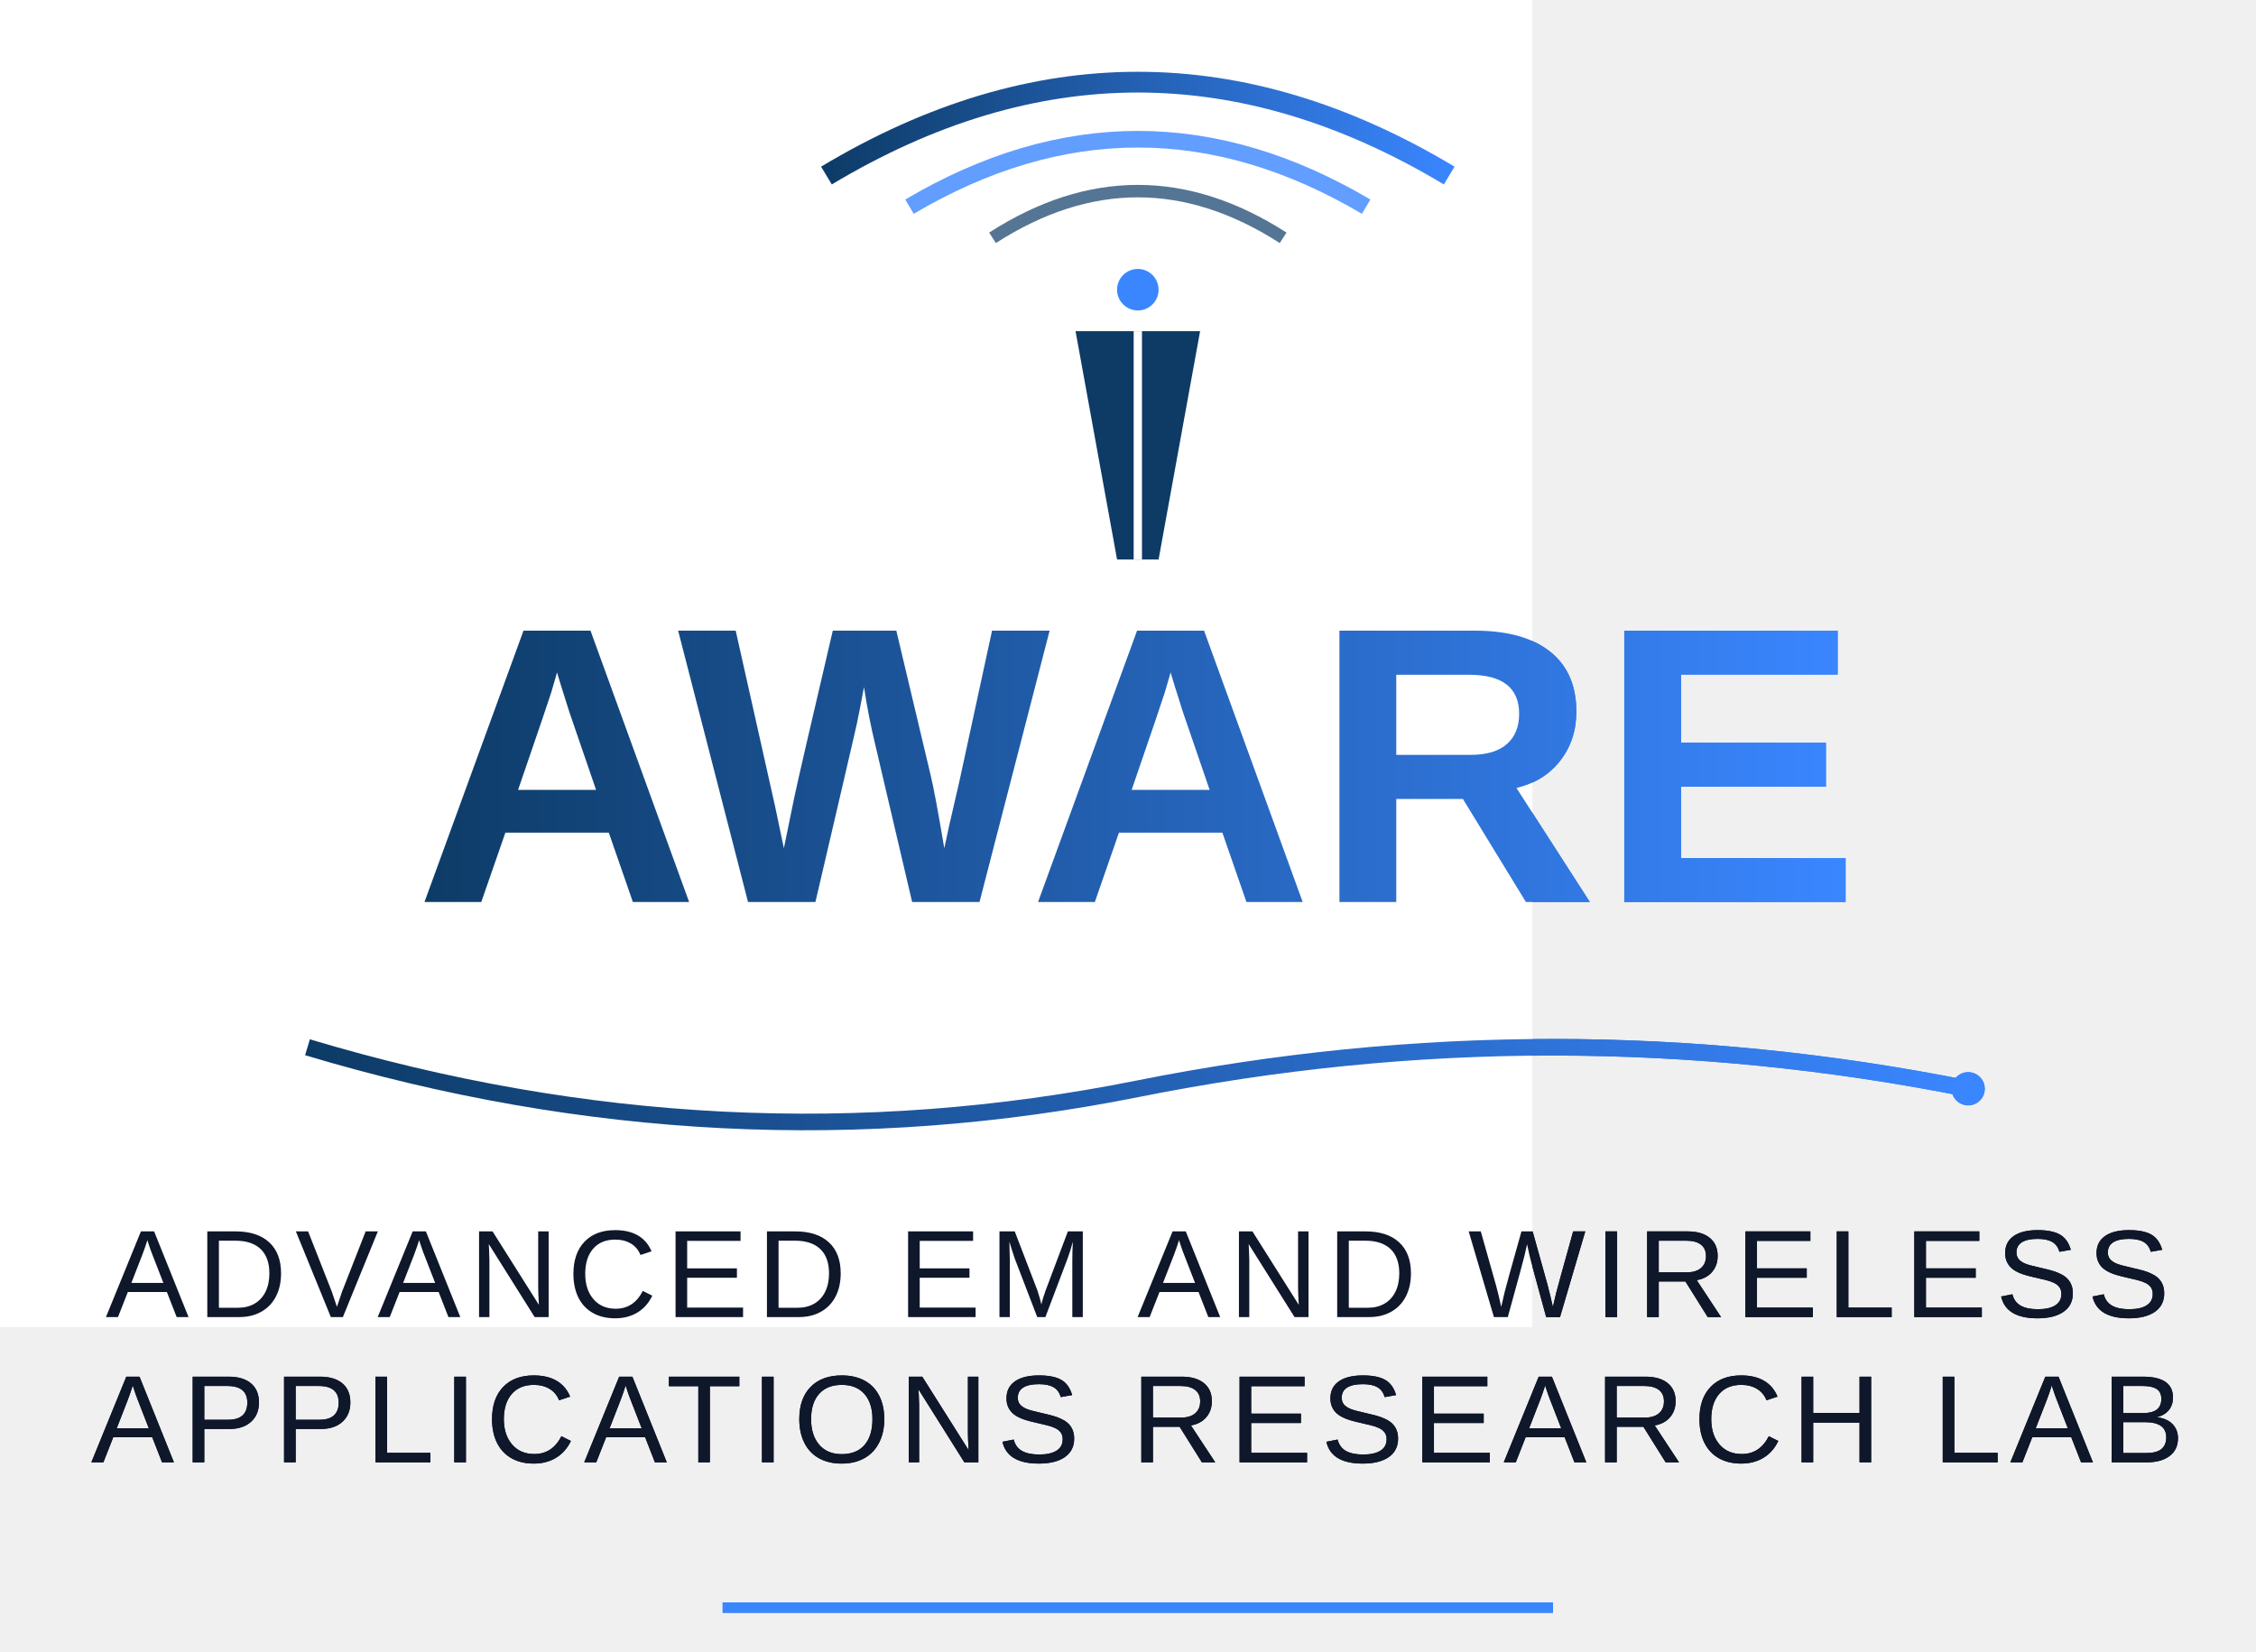
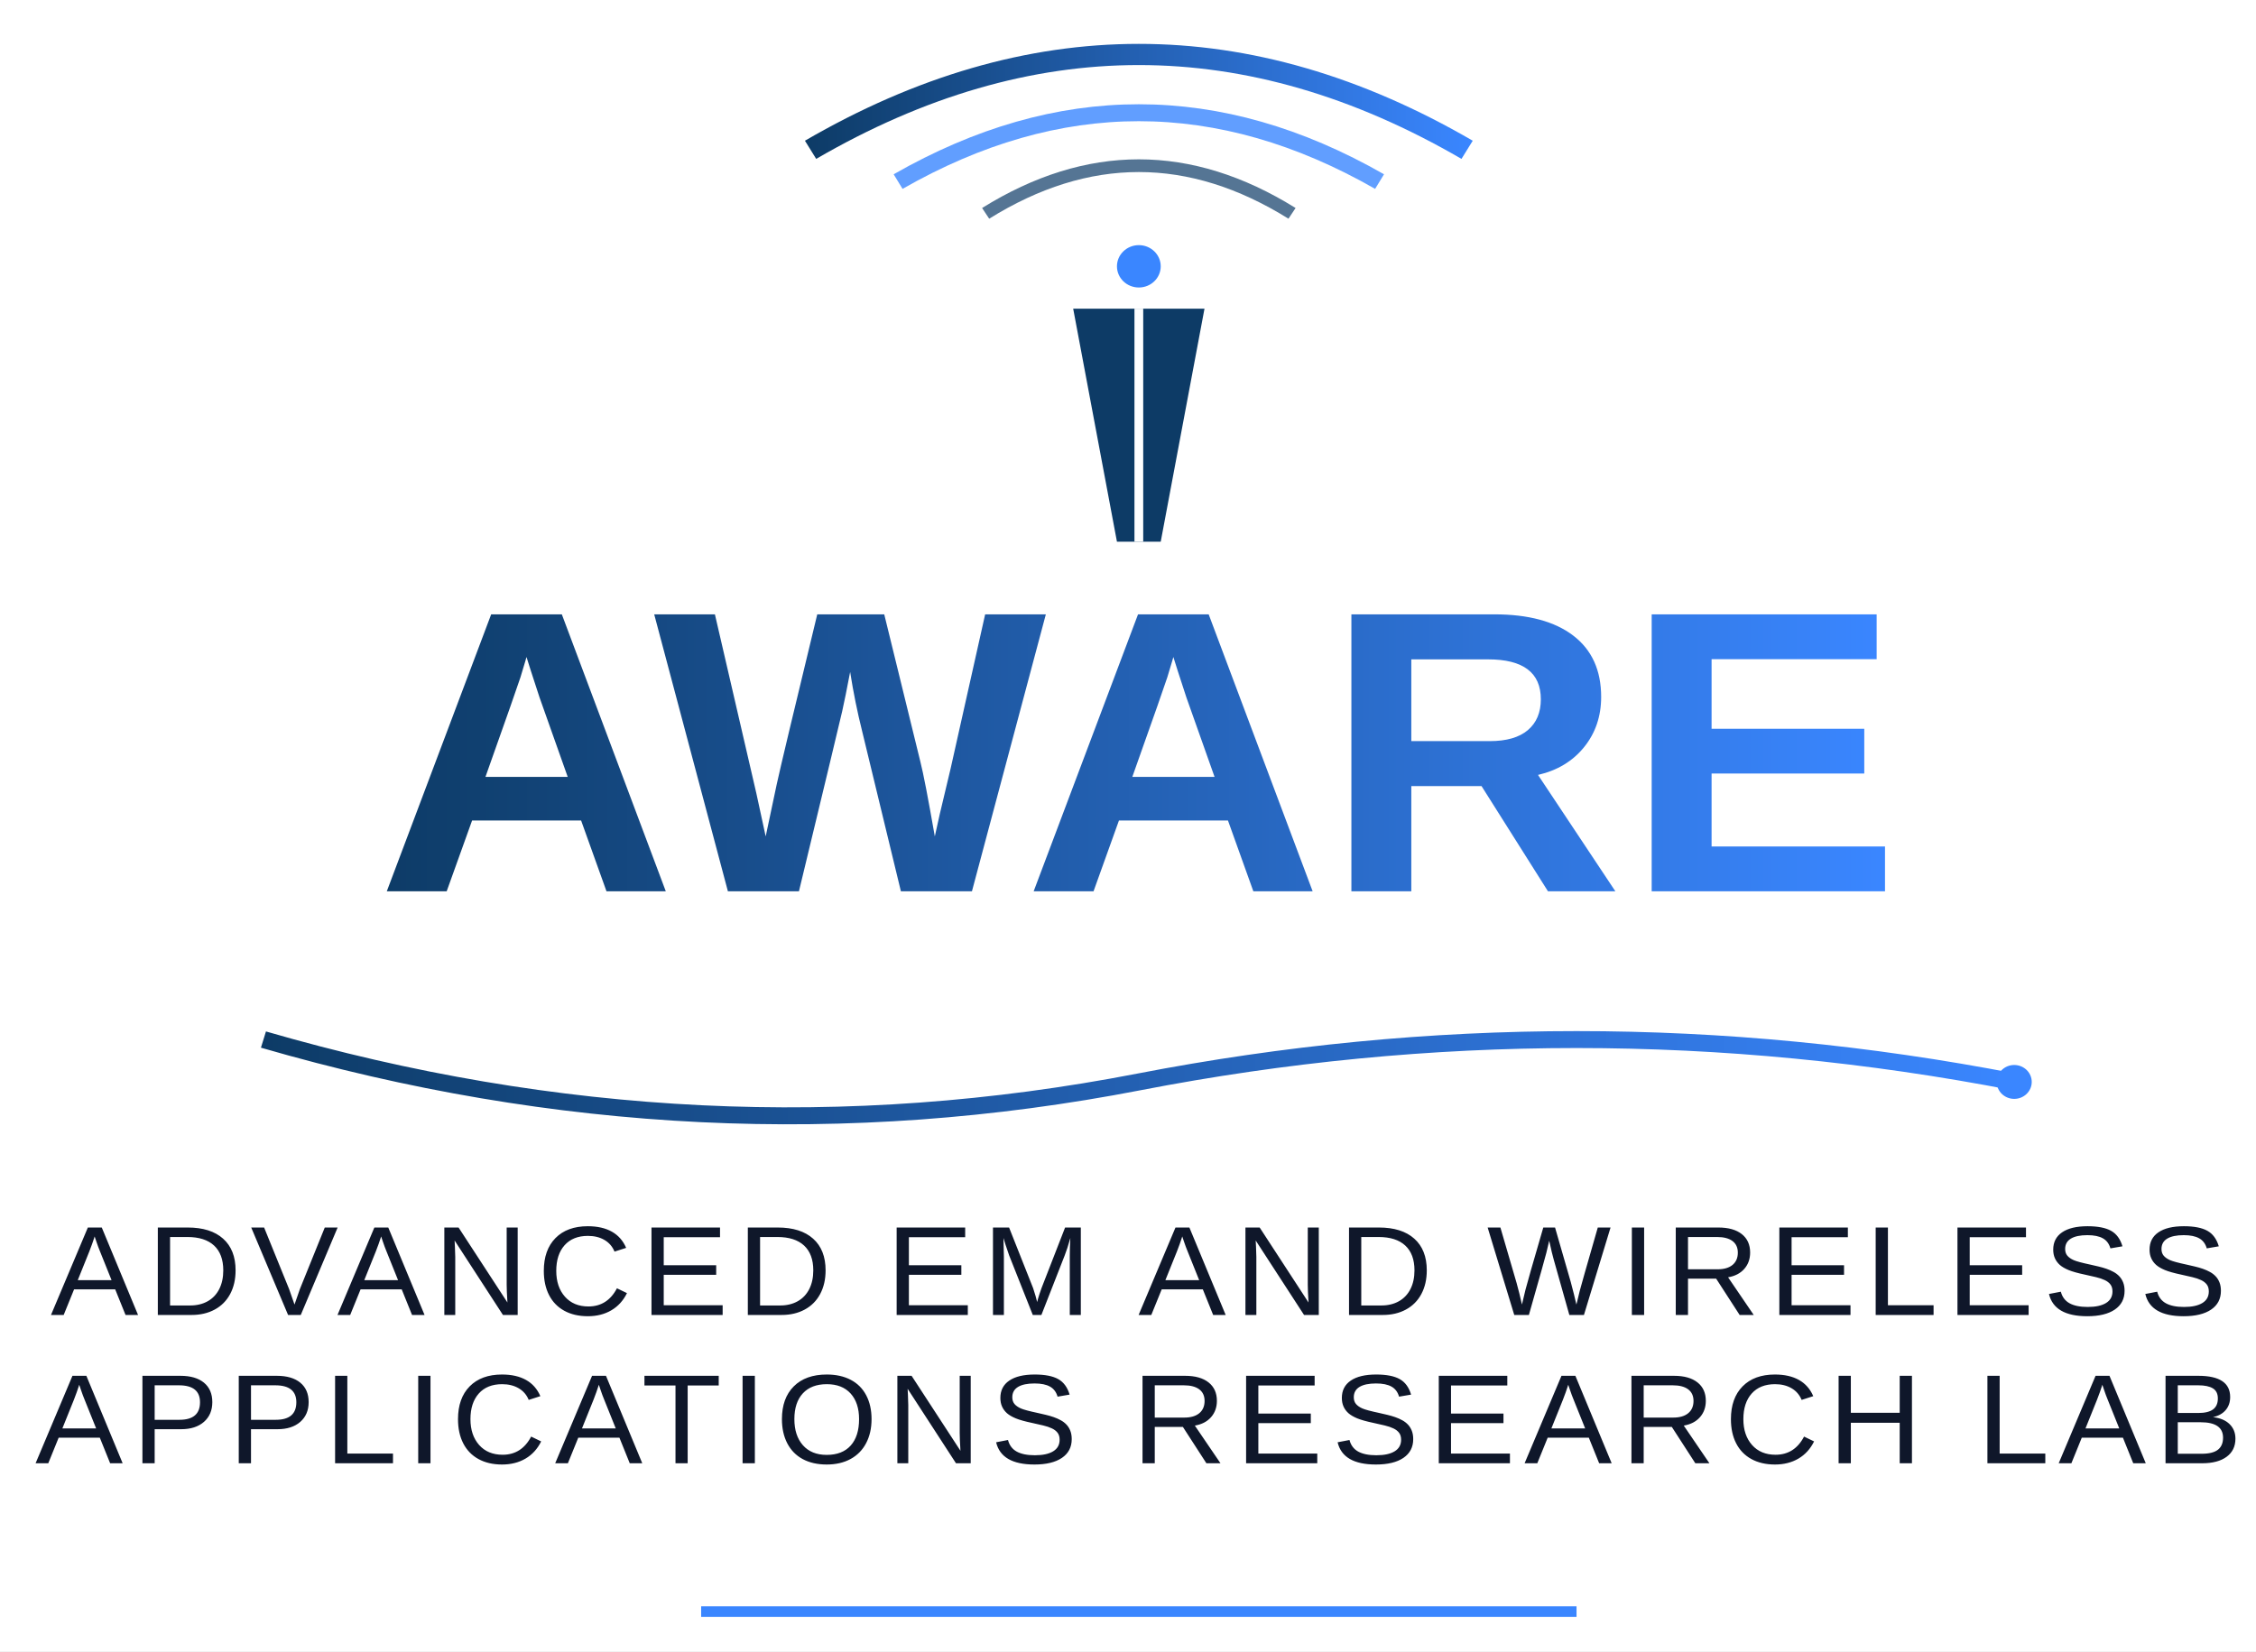
<svg xmlns="http://www.w3.org/2000/svg" xmlns:xlink="http://www.w3.org/1999/xlink" width="1086.779" height="795.577" viewBox="0 0 1086.779 795.577" version="1.1" id="svg8">
  <defs id="defs4">
    <linearGradient id="awareGradient" x1="0" y1="0" x2="1" y2="0">
      <stop offset="0%" stop-color="#0d3b66" id="stop1" />
      <stop offset="100%" stop-color="#3a86ff" id="stop2" />
    </linearGradient>
    <linearGradient id="waveGradient" x1="0" y1="0" x2="1" y2="0">
      <stop offset="0%" stop-color="#0d3b66" id="stop3" />
      <stop offset="100%" stop-color="#3a86ff" id="stop4" />
    </linearGradient>
    <linearGradient xlink:href="#awareGradient" id="linearGradient2" x1="272.713" y1="380.188" x2="401.249" y2="380.188" gradientTransform="scale(2.374021,0.4212262)" gradientUnits="userSpaceOnUse" />
    <linearGradient xlink:href="#awareGradient" id="linearGradient3" x1="200.911" y1="953.111" x2="506.644" y2="953.111" gradientTransform="scale(2.247934,0.444853)" gradientUnits="userSpaceOnUse" />
    <linearGradient xlink:href="#waveGradient" id="linearGradient4" x1="93.418" y1="2672.722" x2="281.247" y2="2672.722" gradientTransform="scale(4.269509,0.234219)" gradientUnits="userSpaceOnUse" />
    <linearGradient xlink:href="#awareGradient" id="linearGradient5" x1="272.713" y1="380.188" x2="401.249" y2="380.188" gradientTransform="scale(2.374021,0.4212262)" gradientUnits="userSpaceOnUse" />
    <linearGradient xlink:href="#awareGradient" id="linearGradient6" x1="200.911" y1="953.111" x2="506.644" y2="953.111" gradientTransform="scale(2.247934,0.444853)" gradientUnits="userSpaceOnUse" />
    <linearGradient xlink:href="#waveGradient" id="linearGradient7" x1="93.418" y1="2672.722" x2="281.247" y2="2672.722" gradientTransform="scale(4.269509,0.234219)" gradientUnits="userSpaceOnUse" />
  </defs>
-   <g id="g12" transform="translate(-251.8788,-125.418)">
+   <g id="g12" transform="matrix(1.05425,0,0,1.020715,-294.79,-142.1742)">
    <path d="m 650,210 q 150,-90 300,0" stroke="url(#awareGradient)" stroke-width="10" fill="none" id="path4" style="stroke:url(#linearGradient2)" />
    <path d="m 690,225 q 110,-65 220,0" stroke="#3a86ff" stroke-width="8" fill="none" opacity="0.8" id="path5" />
    <path d="m 730,240 q 70,-45 140,0" stroke="#0d3b66" stroke-width="6" fill="none" opacity="0.7" id="path6" />
    <polygon points="810,395 790,395 770,285 830,285 " fill="#0d3b66" id="polygon6" />
    <line x1="800" y1="285" x2="800" y2="395" stroke="#ffffff" stroke-width="4" id="line6" />
    <circle cx="800" cy="265" r="10" fill="#3a86ff" id="circle6" />
    <text x="800" y="560" font-family="Montserrat, Arial, sans-serif" font-size="190px" font-weight="700" text-anchor="middle" fill="url(#awareGradient)" id="text6" style="fill:url(#linearGradient3)">AWARE</text>
    <path d="m 400,630 q 200,60 400,20 200,-40 400,0" stroke="url(#waveGradient)" stroke-width="8" fill="none" id="path7" style="stroke:url(#linearGradient4)" />
    <circle cx="1200" cy="650" r="8" fill="#3a86ff" id="circle7" />
    <text x="800" y="760" font-family="Montserrat, Arial, sans-serif" font-size="60px" letter-spacing="4" text-anchor="middle" fill="#0f172a" id="text7">ADVANCED EM AND WIRELESS</text>
    <text x="800" y="830" font-family="Montserrat, Arial, sans-serif" font-size="60px" letter-spacing="4" text-anchor="middle" fill="#0f172a" id="text8">APPLICATIONS RESEARCH LAB</text>
    <line x1="600" y1="900" x2="1000" y2="900" stroke="#3a86ff" stroke-width="5" id="line8" />
-     <rect width="67.924%" height="80.361%" fill="#ffffff" id="rect8" x="251.879" y="125.418" style="stroke-width:0.739" />
+     <rect width="1030.855" height="779.431" fill="#ffffff" id="rect8" x="279.621" y="139.289" style="stroke-width:0.739" />
    <path d="m 650,210 q 150,-90 300,0" stroke="url(#awareGradient)" stroke-width="10" fill="none" id="path8" style="stroke:url(#linearGradient5)" />
    <path d="m 690,225 q 110,-65 220,0" stroke="#3a86ff" stroke-width="8" fill="none" opacity="0.8" id="path9" />
    <path d="m 730,240 q 70,-45 140,0" stroke="#0d3b66" stroke-width="6" fill="none" opacity="0.7" id="path10" />
    <polygon points="810,395 790,395 770,285 830,285 " fill="#0d3b66" id="polygon10" />
    <line x1="800" y1="285" x2="800" y2="395" stroke="#ffffff" stroke-width="4" id="line10" />
    <circle cx="800" cy="265" r="10" fill="#3a86ff" id="circle10" />
    <text x="800" y="560" font-family="Montserrat, Arial, sans-serif" font-size="190px" font-weight="700" text-anchor="middle" fill="url(#awareGradient)" id="text10" style="fill:url(#linearGradient6)">AWARE</text>
    <path d="m 400,630 q 200,60 400,20 200,-40 400,0" stroke="url(#waveGradient)" stroke-width="8" fill="none" id="path11" style="stroke:url(#linearGradient7)" />
    <circle cx="1200" cy="650" r="8" fill="#3a86ff" id="circle11" />
    <text x="800" y="760" font-family="Montserrat, Arial, sans-serif" font-size="60px" letter-spacing="4" text-anchor="middle" fill="#0f172a" id="text11">ADVANCED EM AND WIRELESS</text>
    <text x="800" y="830" font-family="Montserrat, Arial, sans-serif" font-size="60px" letter-spacing="4" text-anchor="middle" fill="#0f172a" id="text12">APPLICATIONS RESEARCH LAB</text>
    <line x1="600" y1="900" x2="1000" y2="900" stroke="#3a86ff" stroke-width="5" id="line12" />
  </g>
</svg>
